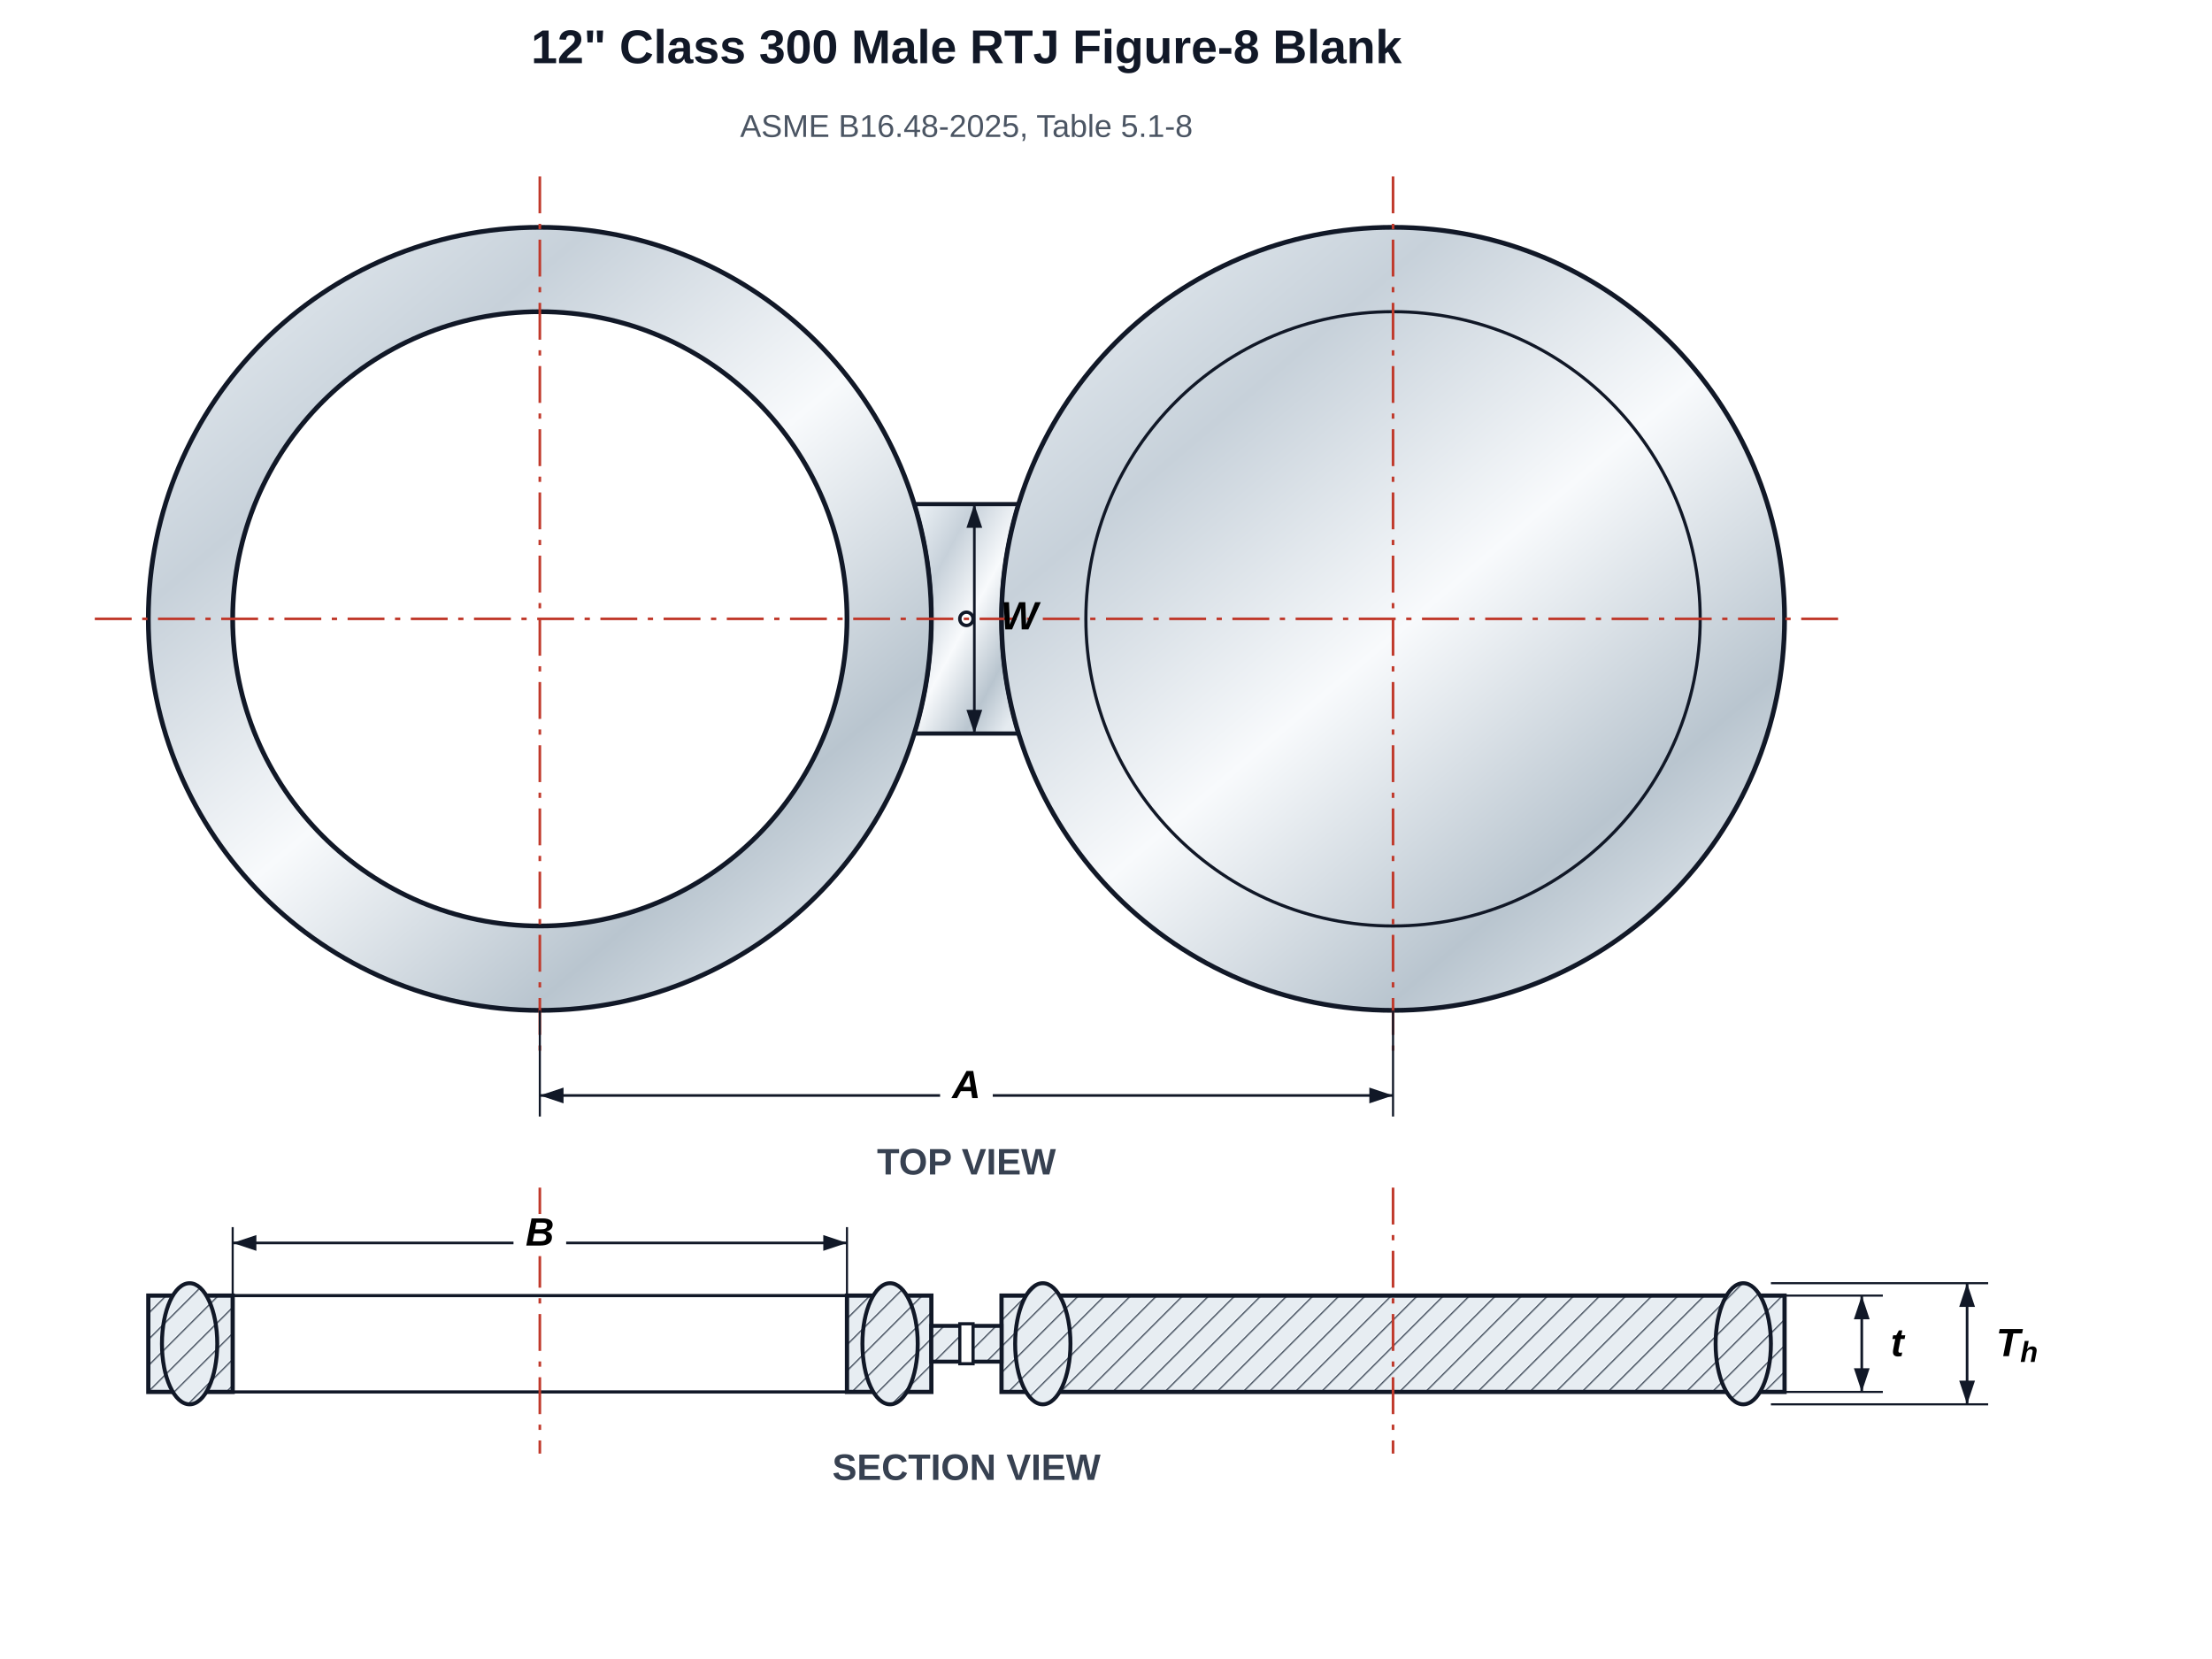
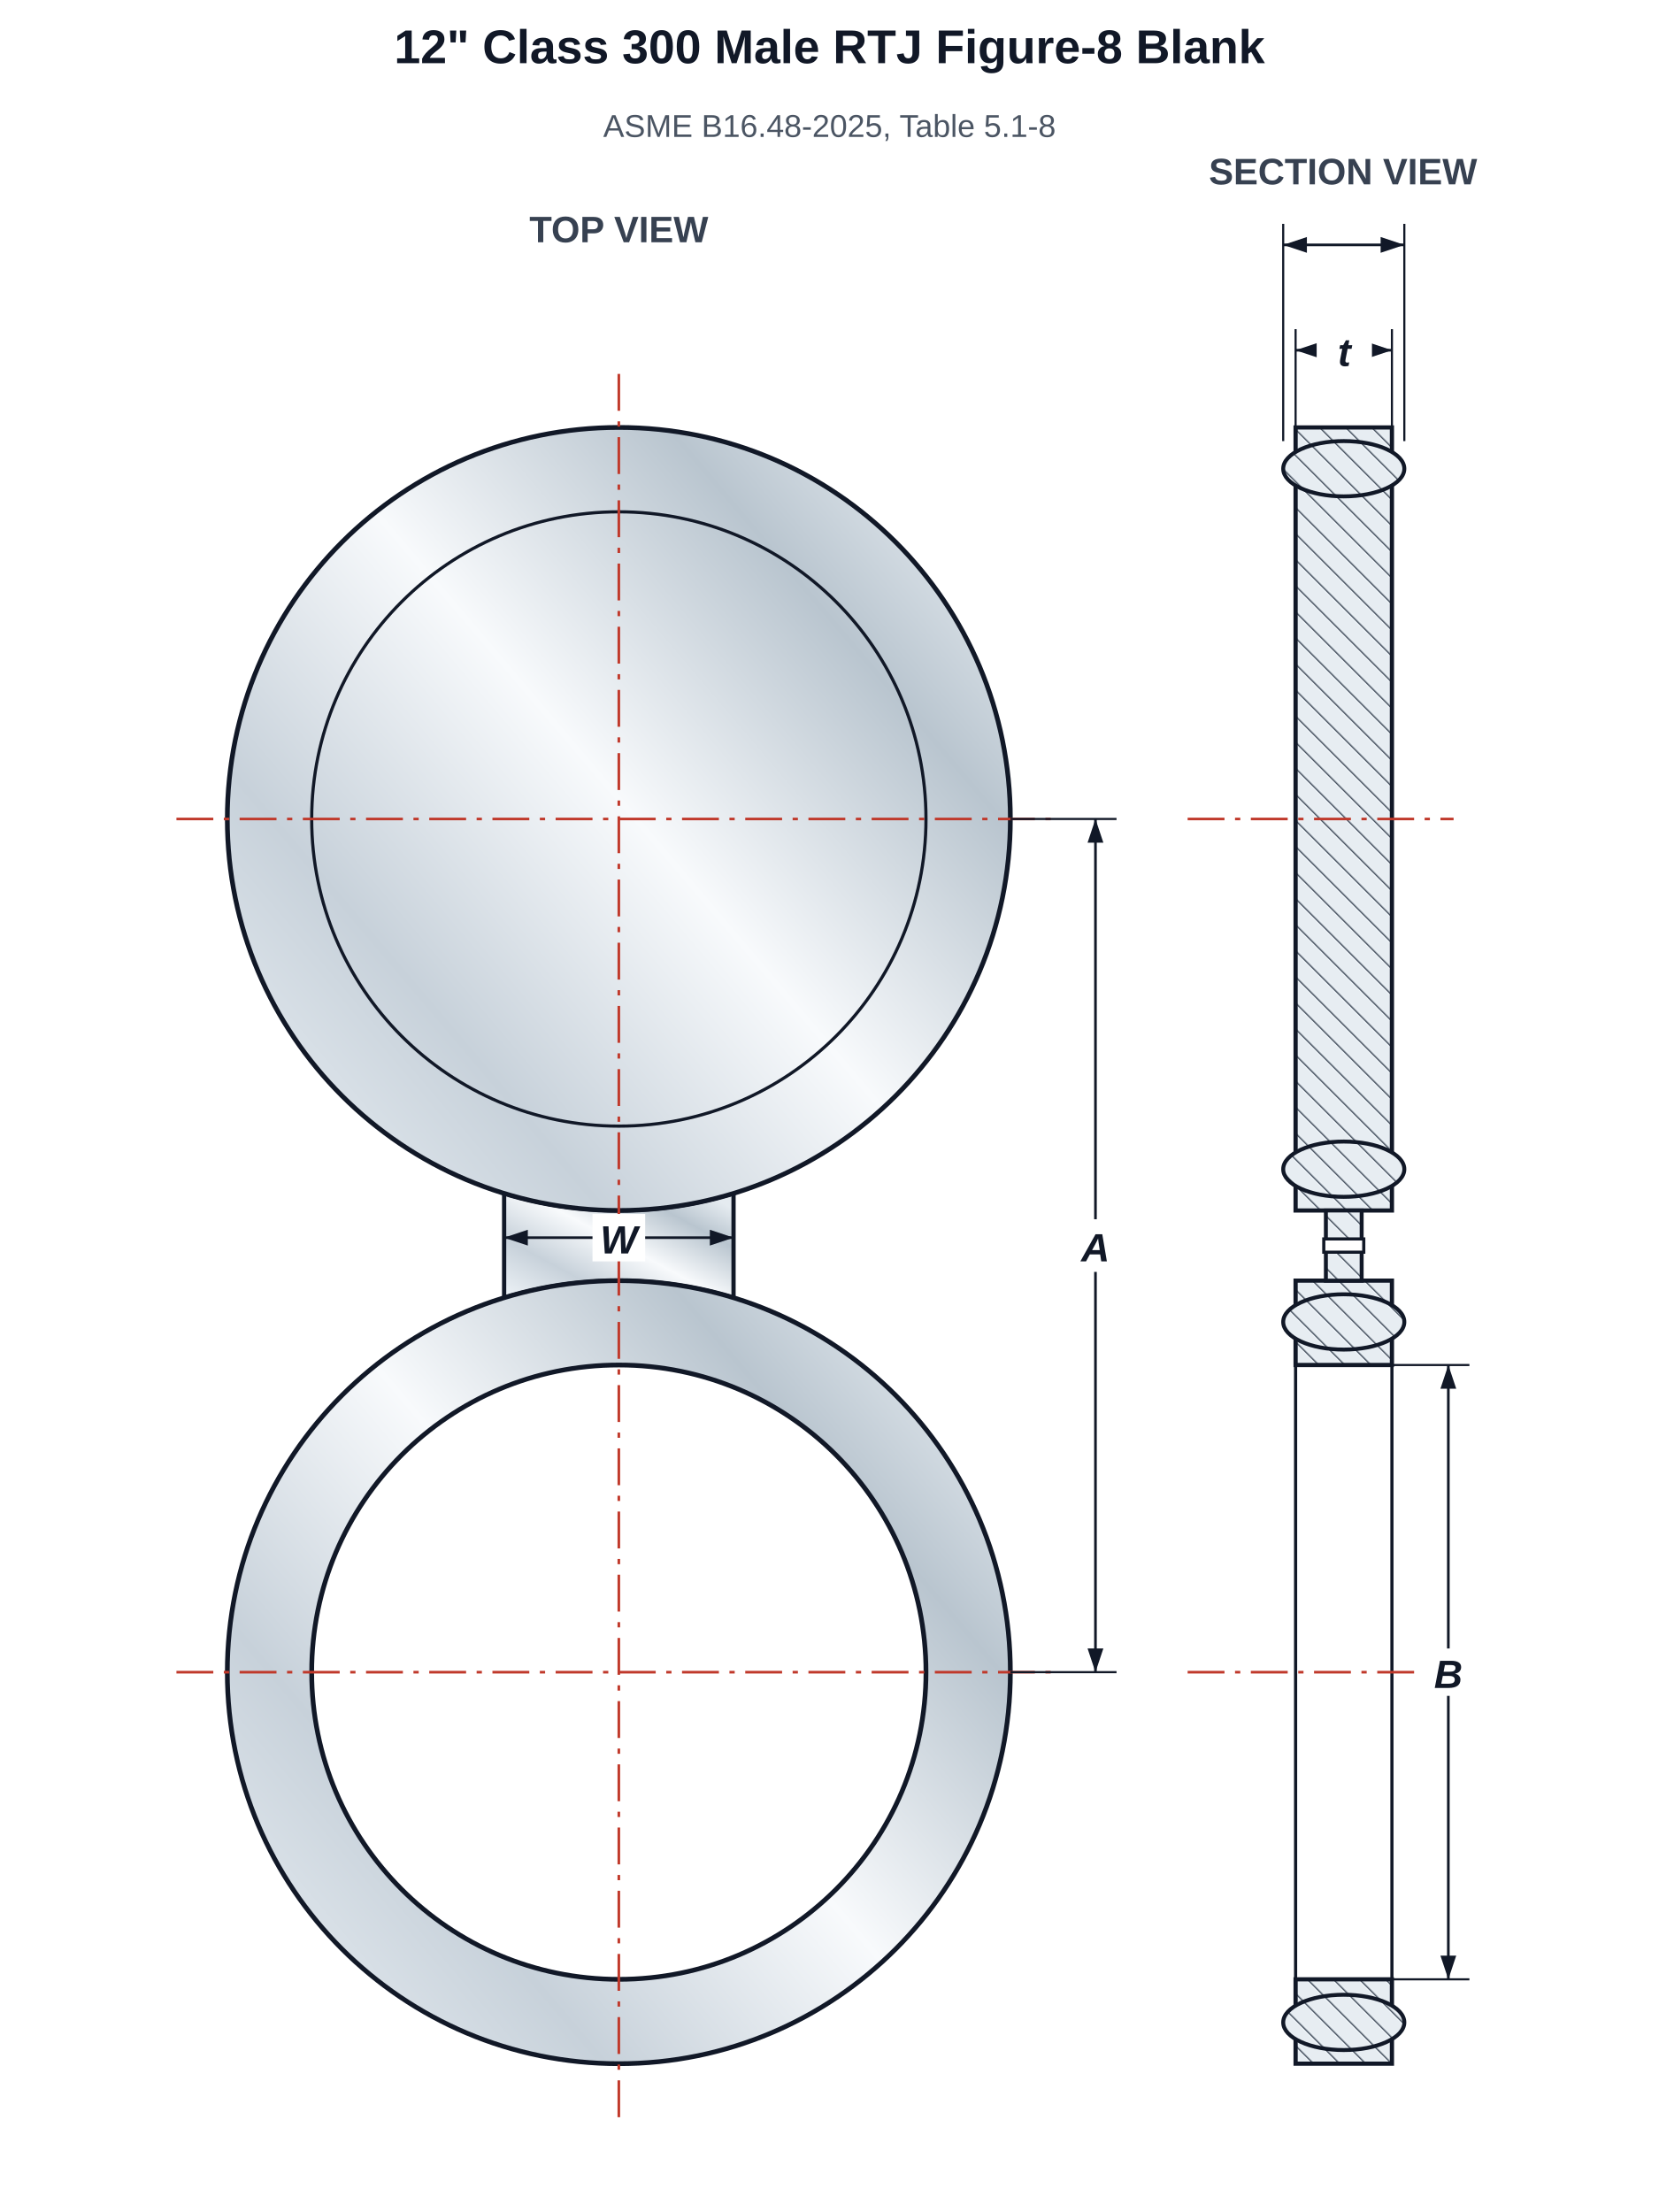
- <svg xmlns="http://www.w3.org/2000/svg" width="840" height="630" viewBox="0 0 840 630" font-family="Arial, sans-serif">
-   <rect width="840" height="630" fill="white" />
-   <defs>
-     <linearGradient id="steelFace" x1="0" y1="0" x2="0.85" y2="1">
-       <stop offset="0" stop-color="#eef3f7" />
-       <stop offset="0.28" stop-color="#c7d1da" />
-       <stop offset="0.55" stop-color="#f8fafc" />
-       <stop offset="0.82" stop-color="#b9c5cf" />
-       <stop offset="1" stop-color="#e5ebf0" />
-     </linearGradient>
-     <pattern id="hatch" patternUnits="userSpaceOnUse" width="7" height="7" patternTransform="rotate(45)">
-       <rect width="7" height="7" fill="#e7edf2" />
-       <line x1="0" y1="0" x2="0" y2="7" stroke="#4b5563" stroke-width="1" />
-     </pattern>
-     <marker id="arrowStart" markerWidth="10" markerHeight="10" refX="0" refY="3" orient="auto" markerUnits="userSpaceOnUse">
-       <path d="M9,0 L9,6 L0,3 z" fill="#111827" />
-     </marker>
-     <marker id="arrowEnd" markerWidth="10" markerHeight="10" refX="9" refY="3" orient="auto" markerUnits="userSpaceOnUse">
-       <path d="M0,0 L0,6 L9,3 z" fill="#111827" />
-     </marker>
-   </defs>
-   <text x="367" y="24" text-anchor="middle" font-size="18" font-weight="bold" fill="#111827">12" Class 300 Male RTJ Figure-8 Blank</text>
-   <text x="367" y="52" text-anchor="middle" font-size="12" fill="#4b5563">ASME B16.48-2025, Table 5.1-8</text>
-   <g id="top-view" transform="translate(0 40)">
-     <path d="M347.15 151.44              L386.85 151.44              A148.68 148.68 0 0 0 386.85 238.56              L347.15 238.56              A148.68 148.68 0 0 0 347.15 151.44 Z" fill="url(#steelFace)" stroke="#111827" stroke-width="1.6" />
-     <circle cx="205" cy="195" r="148.68" fill="url(#steelFace)" stroke="#111827" stroke-width="1.8" />
-     <circle cx="205" cy="195" r="116.64" fill="white" stroke="#111827" stroke-width="1.8" />
-     <circle cx="529" cy="195" r="148.68" fill="url(#steelFace)" stroke="#111827" stroke-width="1.8" />
-     <circle cx="529" cy="195" r="116.64" fill="none" stroke="#111827" stroke-width="1.2" />
-     <circle cx="367" cy="195" r="2.52" fill="white" stroke="#111827" stroke-width="1.3" />
-     <g stroke="#c0392b" stroke-width="1" stroke-dasharray="14,4,2,4">
-       <line x1="36" y1="195" x2="698" y2="195" />
-       <line x1="205" y1="27" x2="205" y2="363" />
-       <line x1="529" y1="27" x2="529" y2="363" />
+ <svg xmlns="http://www.w3.org/2000/svg" width="630" height="840" viewBox="0 0 630 840" font-family="Arial, sans-serif">
+   <g transform="translate(0 840) rotate(-90)">
+     <rect width="840" height="630" fill="white" />
+     <defs>
+       <linearGradient id="steelFace" x1="0" y1="0" x2="0.85" y2="1">
+         <stop offset="0" stop-color="#eef3f7" />
+         <stop offset="0.28" stop-color="#c7d1da" />
+         <stop offset="0.55" stop-color="#f8fafc" />
+         <stop offset="0.82" stop-color="#b9c5cf" />
+         <stop offset="1" stop-color="#e5ebf0" />
+       </linearGradient>
+       <pattern id="hatch" patternUnits="userSpaceOnUse" width="7" height="7" patternTransform="rotate(45)">
+         <rect width="7" height="7" fill="#e7edf2" />
+         <line x1="0" y1="0" x2="0" y2="7" stroke="#4b5563" stroke-width="1" />
+       </pattern>
+       <marker id="arrowStart" markerWidth="10" markerHeight="10" refX="0" refY="3" orient="auto" markerUnits="userSpaceOnUse">
+         <path d="M9,0 L9,6 L0,3 z" fill="#111827" />
+       </marker>
+       <marker id="arrowEnd" markerWidth="10" markerHeight="10" refX="9" refY="3" orient="auto" markerUnits="userSpaceOnUse">
+         <path d="M0,0 L0,6 L9,3 z" fill="#111827" />
+       </marker>
+     </defs>
+     <g id="top-view" transform="translate(0 40)">
+       <path d="M347.15 151.44              L386.85 151.44              A148.68 148.68 0 0 0 386.85 238.56              L347.15 238.56              A148.68 148.68 0 0 0 347.15 151.44 Z" fill="url(#steelFace)" stroke="#111827" stroke-width="1.6" />
+       <circle cx="205" cy="195" r="148.68" fill="url(#steelFace)" stroke="#111827" stroke-width="1.8" />
+       <circle cx="205" cy="195" r="116.64" fill="white" stroke="#111827" stroke-width="1.8" />
+       <circle cx="529" cy="195" r="148.68" fill="url(#steelFace)" stroke="#111827" stroke-width="1.8" />
+       <circle cx="529" cy="195" r="116.64" fill="none" stroke="#111827" stroke-width="1.2" />
+       <circle cx="367" cy="195" r="2.52" fill="white" stroke="#111827" stroke-width="1.3" />
+       <g stroke="#c0392b" stroke-width="1" stroke-dasharray="14,4,2,4">
+         <line x1="36" y1="195" x2="698" y2="195" />
+         <line x1="205" y1="27" x2="205" y2="363" />
+         <line x1="529" y1="27" x2="529" y2="363" />
+       </g>
+       <line x1="356" y1="151.44" x2="374" y2="151.44" stroke="#111827" stroke-width="0.8" />
+       <line x1="356" y1="238.56" x2="374" y2="238.56" stroke="#111827" stroke-width="0.8" />
+       <line x1="370" y1="151.44" x2="370" y2="238.56" stroke="#111827" stroke-width="1" marker-start="url(#arrowStart)" marker-end="url(#arrowEnd)" />
+       <line x1="205" y1="343.68" x2="205" y2="384" stroke="#111827" stroke-width="0.8" />
+       <line x1="529" y1="343.68" x2="529" y2="384" stroke="#111827" stroke-width="0.8" />
+       <line x1="205" y1="376" x2="529" y2="376" stroke="#111827" stroke-width="1" marker-start="url(#arrowStart)" marker-end="url(#arrowEnd)" />
+       <rect x="357" y="365" width="20" height="16" fill="white" />
    </g>
-     <line x1="356" y1="151.44" x2="374" y2="151.44" stroke="#111827" stroke-width="0.8" />
-     <line x1="356" y1="238.56" x2="374" y2="238.56" stroke="#111827" stroke-width="0.8" />
-     <line x1="370" y1="151.44" x2="370" y2="238.56" stroke="#111827" stroke-width="1" marker-start="url(#arrowStart)" marker-end="url(#arrowEnd)" />
-     <text x="380" y="199" font-size="15" font-style="italic" font-weight="bold">W</text>
-     <line x1="205" y1="343.68" x2="205" y2="384" stroke="#111827" stroke-width="0.8" />
-     <line x1="529" y1="343.68" x2="529" y2="384" stroke="#111827" stroke-width="0.8" />
-     <line x1="205" y1="376" x2="529" y2="376" stroke="#111827" stroke-width="1" marker-start="url(#arrowStart)" marker-end="url(#arrowEnd)" />
-     <rect x="357" y="365" width="20" height="16" fill="white" />
-     <text x="367" y="377" text-anchor="middle" font-size="15" font-style="italic" font-weight="bold">A</text>
+     <g id="section-view" transform="translate(0 40)">
+       <rect x="56.32" y="452" width="32.04" height="36.58" fill="url(#hatch)" stroke="#111827" stroke-width="1.6" />
+       <rect x="321.64" y="452" width="32.04" height="36.58" fill="url(#hatch)" stroke="#111827" stroke-width="1.6" />
+       <rect x="380.32" y="452" width="297.36" height="36.58" fill="url(#hatch)" stroke="#111827" stroke-width="1.6" />
+       <g fill="url(#hatch)" stroke="#111827" stroke-width="1.5">
+         <ellipse cx="72" cy="470.29" rx="10.5" ry="23" />
+         <ellipse cx="338" cy="470.29" rx="10.5" ry="23" />
+         <ellipse cx="396" cy="470.29" rx="10.5" ry="23" />
+         <ellipse cx="662" cy="470.29" rx="10.5" ry="23" />
+       </g>
+       <rect x="353.68" y="463.5" width="26.64" height="13.58" fill="url(#hatch)" stroke="#111827" stroke-width="1.5" />
+       <rect x="364.48" y="462.7" width="5.04" height="15.18" fill="white" stroke="#111827" stroke-width="1.2" />
+       <line x1="88.36" y1="452" x2="321.64" y2="452" stroke="#111827" stroke-width="1.2" />
+       <line x1="88.36" y1="488.58" x2="321.64" y2="488.58" stroke="#111827" stroke-width="1.2" />
+       <g stroke="#c0392b" stroke-width="1" stroke-dasharray="14,4,2,4">
+         <line x1="205" y1="411" x2="205" y2="512" />
+         <line x1="529" y1="411" x2="529" y2="512" />
+       </g>
+       <line x1="677.68" y1="452" x2="715" y2="452" stroke="#111827" stroke-width="0.8" />
+       <line x1="677.68" y1="488.58" x2="715" y2="488.58" stroke="#111827" stroke-width="0.8" />
+       <line x1="707" y1="452" x2="707" y2="488.58" stroke="#111827" stroke-width="1" marker-start="url(#arrowStart)" marker-end="url(#arrowEnd)" />
+       <line x1="672.5" y1="447.29" x2="755" y2="447.29" stroke="#111827" stroke-width="0.8" />
+       <line x1="672.5" y1="493.29" x2="755" y2="493.29" stroke="#111827" stroke-width="0.8" />
+       <line x1="747" y1="447.29" x2="747" y2="493.29" stroke="#111827" stroke-width="1" marker-start="url(#arrowStart)" marker-end="url(#arrowEnd)" />
+     </g>
  </g>
-   <g id="section-view" transform="translate(0 40)">
-     <rect x="56.32" y="452" width="32.04" height="36.58" fill="url(#hatch)" stroke="#111827" stroke-width="1.6" />
-     <rect x="321.64" y="452" width="32.04" height="36.58" fill="url(#hatch)" stroke="#111827" stroke-width="1.6" />
-     <rect x="380.32" y="452" width="297.36" height="36.58" fill="url(#hatch)" stroke="#111827" stroke-width="1.6" />
-     <g fill="url(#hatch)" stroke="#111827" stroke-width="1.5">
-       <ellipse cx="72" cy="470.29" rx="10.5" ry="23" />
-       <ellipse cx="338" cy="470.29" rx="10.5" ry="23" />
-       <ellipse cx="396" cy="470.29" rx="10.5" ry="23" />
-       <ellipse cx="662" cy="470.29" rx="10.5" ry="23" />
-     </g>
-     <rect x="353.68" y="463.5" width="26.64" height="13.58" fill="url(#hatch)" stroke="#111827" stroke-width="1.5" />
-     <rect x="364.48" y="462.7" width="5.04" height="15.18" fill="white" stroke="#111827" stroke-width="1.2" />
-     <line x1="88.36" y1="452" x2="321.64" y2="452" stroke="#111827" stroke-width="1.2" />
-     <line x1="88.36" y1="488.58" x2="321.64" y2="488.58" stroke="#111827" stroke-width="1.2" />
-     <g stroke="#c0392b" stroke-width="1" stroke-dasharray="14,4,2,4">
-       <line x1="205" y1="411" x2="205" y2="512" />
-       <line x1="529" y1="411" x2="529" y2="512" />
-     </g>
-     <line x1="88.36" y1="452" x2="88.36" y2="426" stroke="#111827" stroke-width="0.8" />
-     <line x1="321.64" y1="452" x2="321.64" y2="426" stroke="#111827" stroke-width="0.8" />
-     <line x1="88.36" y1="432" x2="321.64" y2="432" stroke="#111827" stroke-width="1" marker-start="url(#arrowStart)" marker-end="url(#arrowEnd)" />
-     <rect x="195" y="421" width="20" height="16" fill="white" />
-     <text x="205" y="433" text-anchor="middle" font-size="15" font-style="italic" font-weight="bold">B</text>
-     <line x1="677.68" y1="452" x2="715" y2="452" stroke="#111827" stroke-width="0.8" />
-     <line x1="677.68" y1="488.58" x2="715" y2="488.58" stroke="#111827" stroke-width="0.8" />
-     <line x1="707" y1="452" x2="707" y2="488.58" stroke="#111827" stroke-width="1" marker-start="url(#arrowStart)" marker-end="url(#arrowEnd)" />
-     <text x="718" y="475" font-size="15" font-style="italic" font-weight="bold">t</text>
-     <line x1="672.5" y1="447.29" x2="755" y2="447.29" stroke="#111827" stroke-width="0.8" />
-     <line x1="672.5" y1="493.29" x2="755" y2="493.29" stroke="#111827" stroke-width="0.8" />
-     <line x1="747" y1="447.29" x2="747" y2="493.29" stroke="#111827" stroke-width="1" marker-start="url(#arrowStart)" marker-end="url(#arrowEnd)" />
-     <text x="758" y="475" font-size="15" font-style="italic" font-weight="bold">T<tspan baseline-shift="sub" font-size="11">h</tspan>
-     </text>
+   <text x="315" y="24" text-anchor="middle" font-size="18" font-weight="bold" fill="#111827">12" Class 300 Male RTJ Figure-8 Blank</text>
+   <text x="315" y="52" text-anchor="middle" font-size="12" fill="#4b5563">ASME B16.48-2025, Table 5.1-8</text>
+   <text x="235" y="92" text-anchor="middle" font-size="14" font-weight="bold" fill="#374151">TOP VIEW</text>
+   <text x="510" y="70" text-anchor="middle" font-size="14" font-weight="bold" fill="#374151">SECTION VIEW</text>
+   <g font-size="15" font-style="italic" font-weight="bold" fill="#111827" text-anchor="middle">
+     <rect x="225" y="461" width="20" height="18" fill="white" />
+     <text x="235" y="476" font-style="italic" font-weight="bold">W</text>
+     <rect x="406" y="464" width="20" height="18" fill="white" />
+     <text x="416" y="479" font-style="italic" font-weight="bold">A</text>
+     <rect x="500" y="124" width="21" height="18" fill="white" />
+     <text x="510.5" y="139" font-style="italic" font-weight="bold">t</text>
  </g>
-   <text x="367" y="446" text-anchor="middle" font-size="14" font-weight="bold" fill="#374151">TOP VIEW</text>
-   <text x="367" y="562" text-anchor="middle" font-size="14" font-weight="bold" fill="#374151">SECTION VIEW</text>
+   <g stroke="#111827" fill="none">
+     <line x1="529" y1="518.36" x2="558" y2="518.36" stroke-width="0.8" />
+     <line x1="529" y1="751.64" x2="558" y2="751.64" stroke-width="0.8" />
+     <line x1="550" y1="518.36" x2="550" y2="751.64" stroke-width="1" marker-start="url(#arrowStart)" marker-end="url(#arrowEnd)" />
+   </g>
+   <rect x="540" y="626" width="20" height="18" fill="white" />
+   <text x="550" y="641" text-anchor="middle" font-size="15" font-style="italic" font-weight="bold" fill="#111827">B</text>
</svg>
